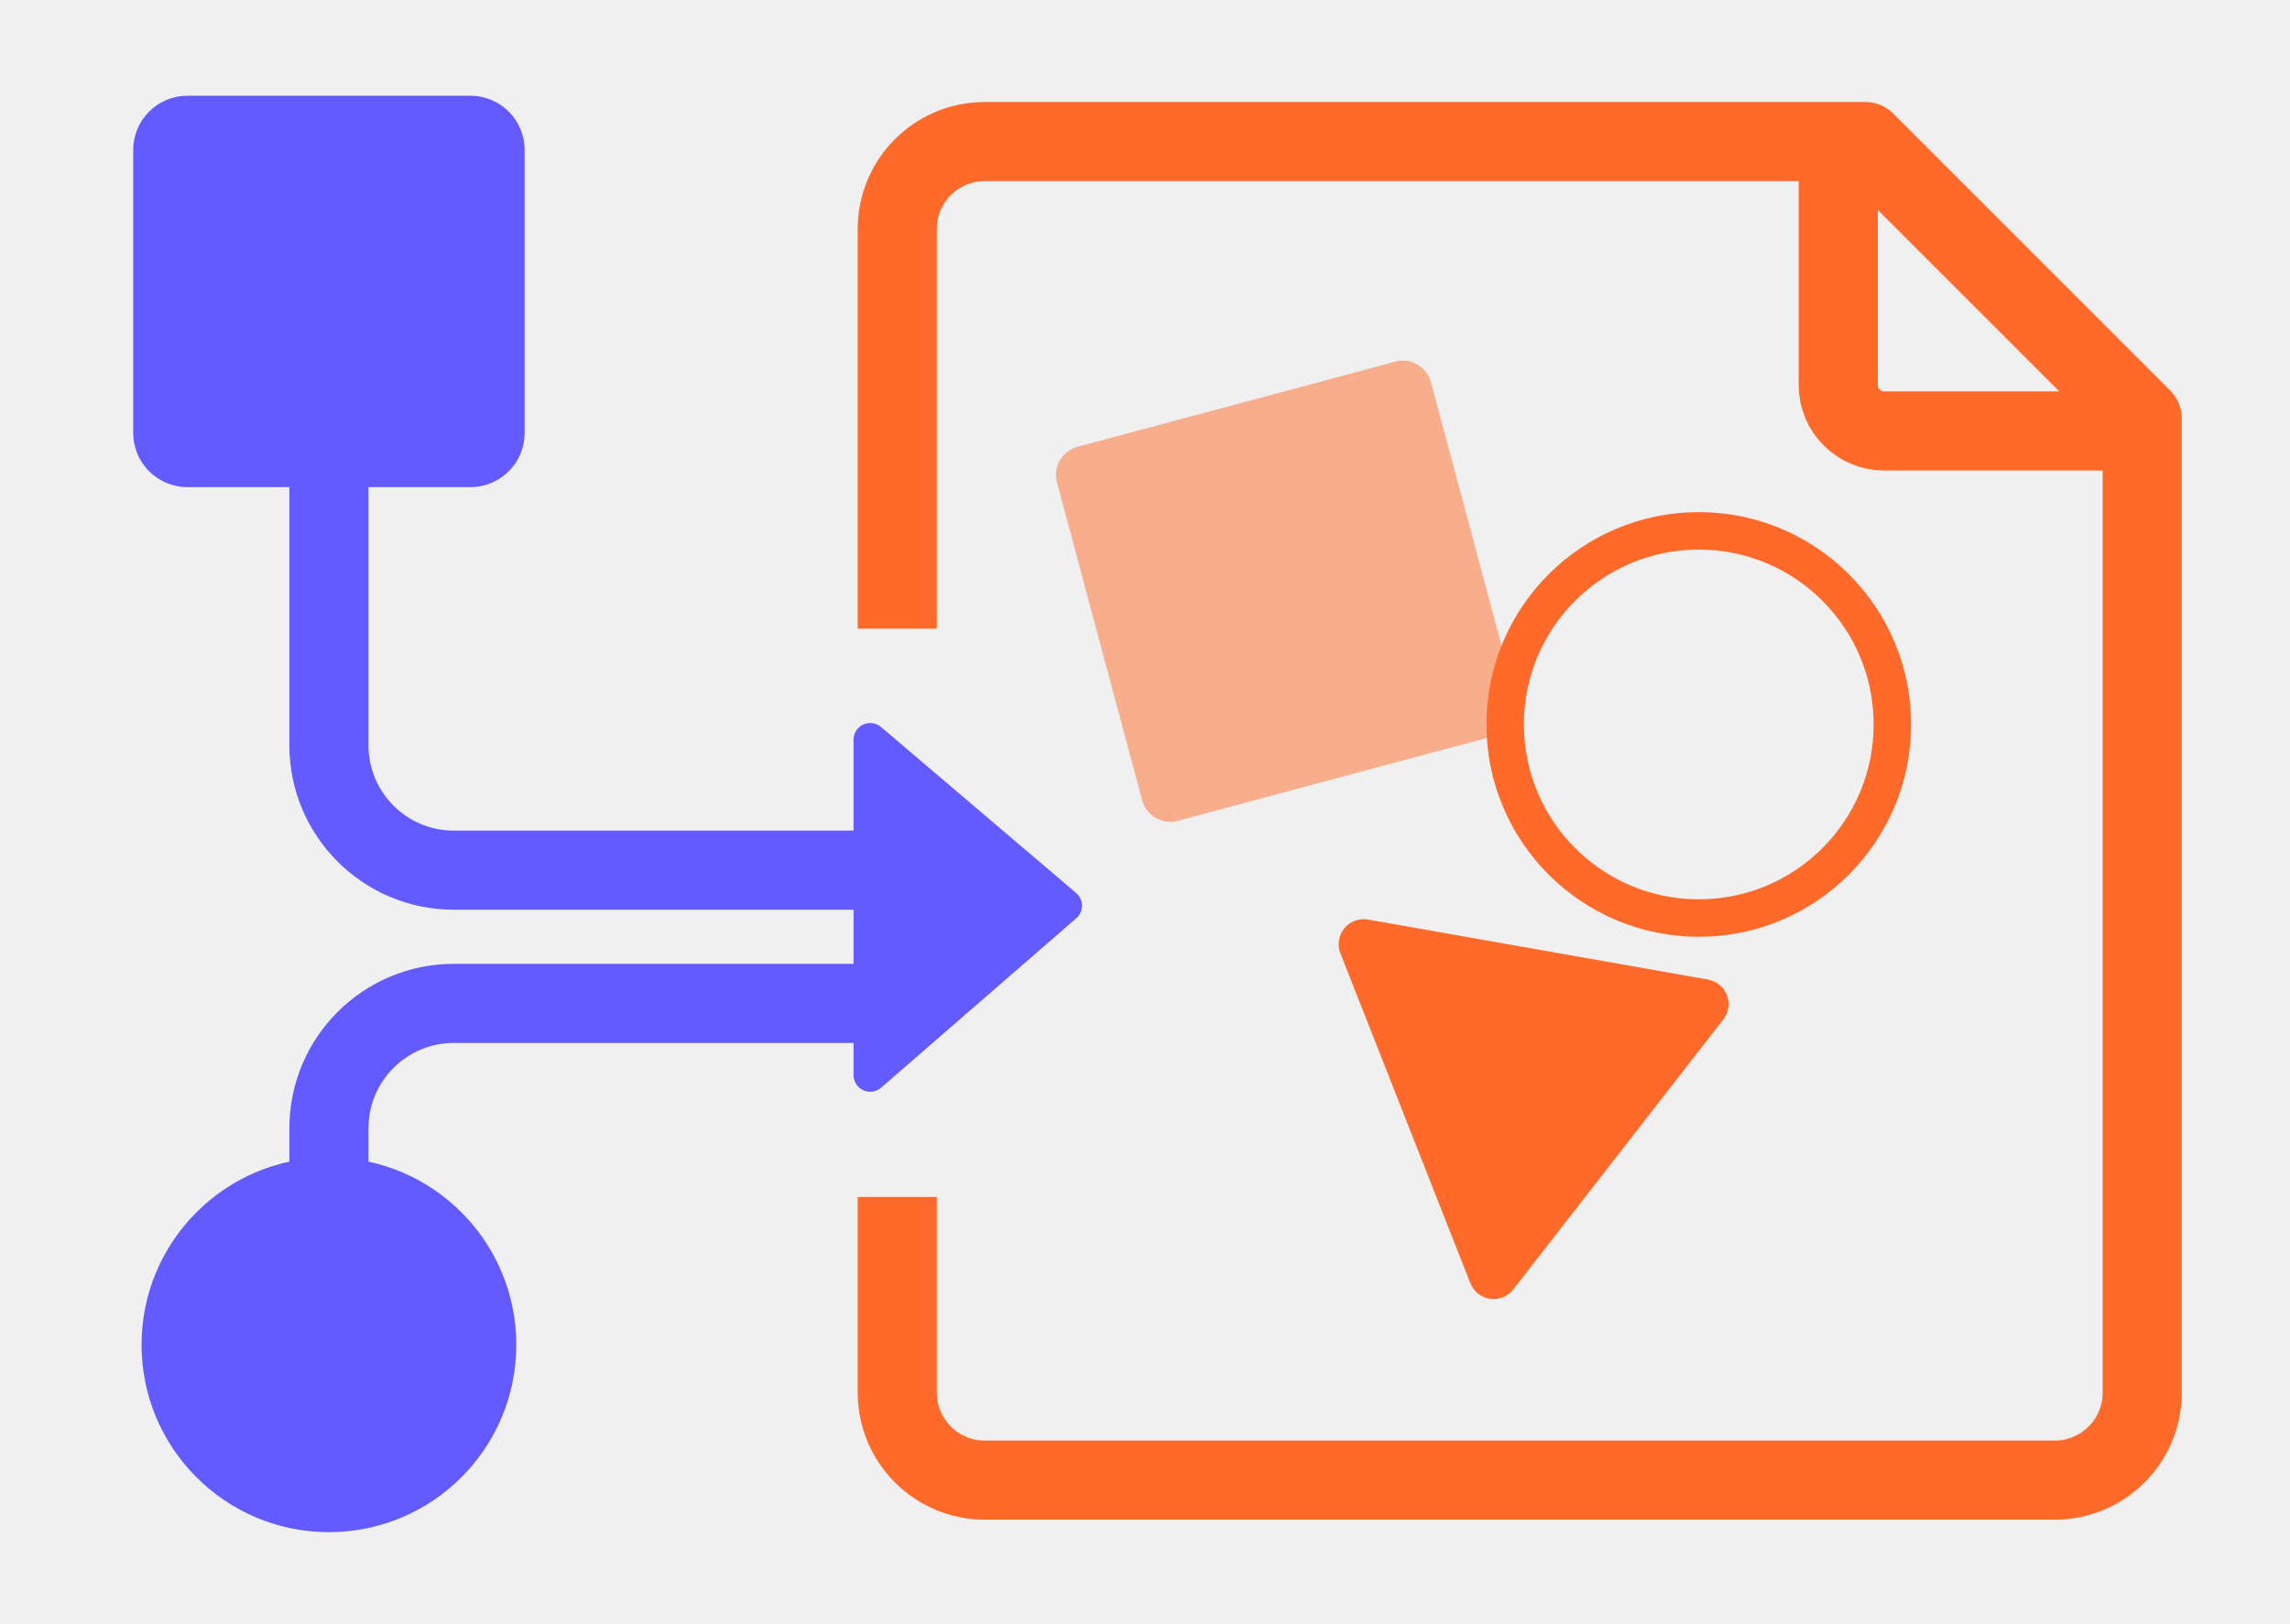
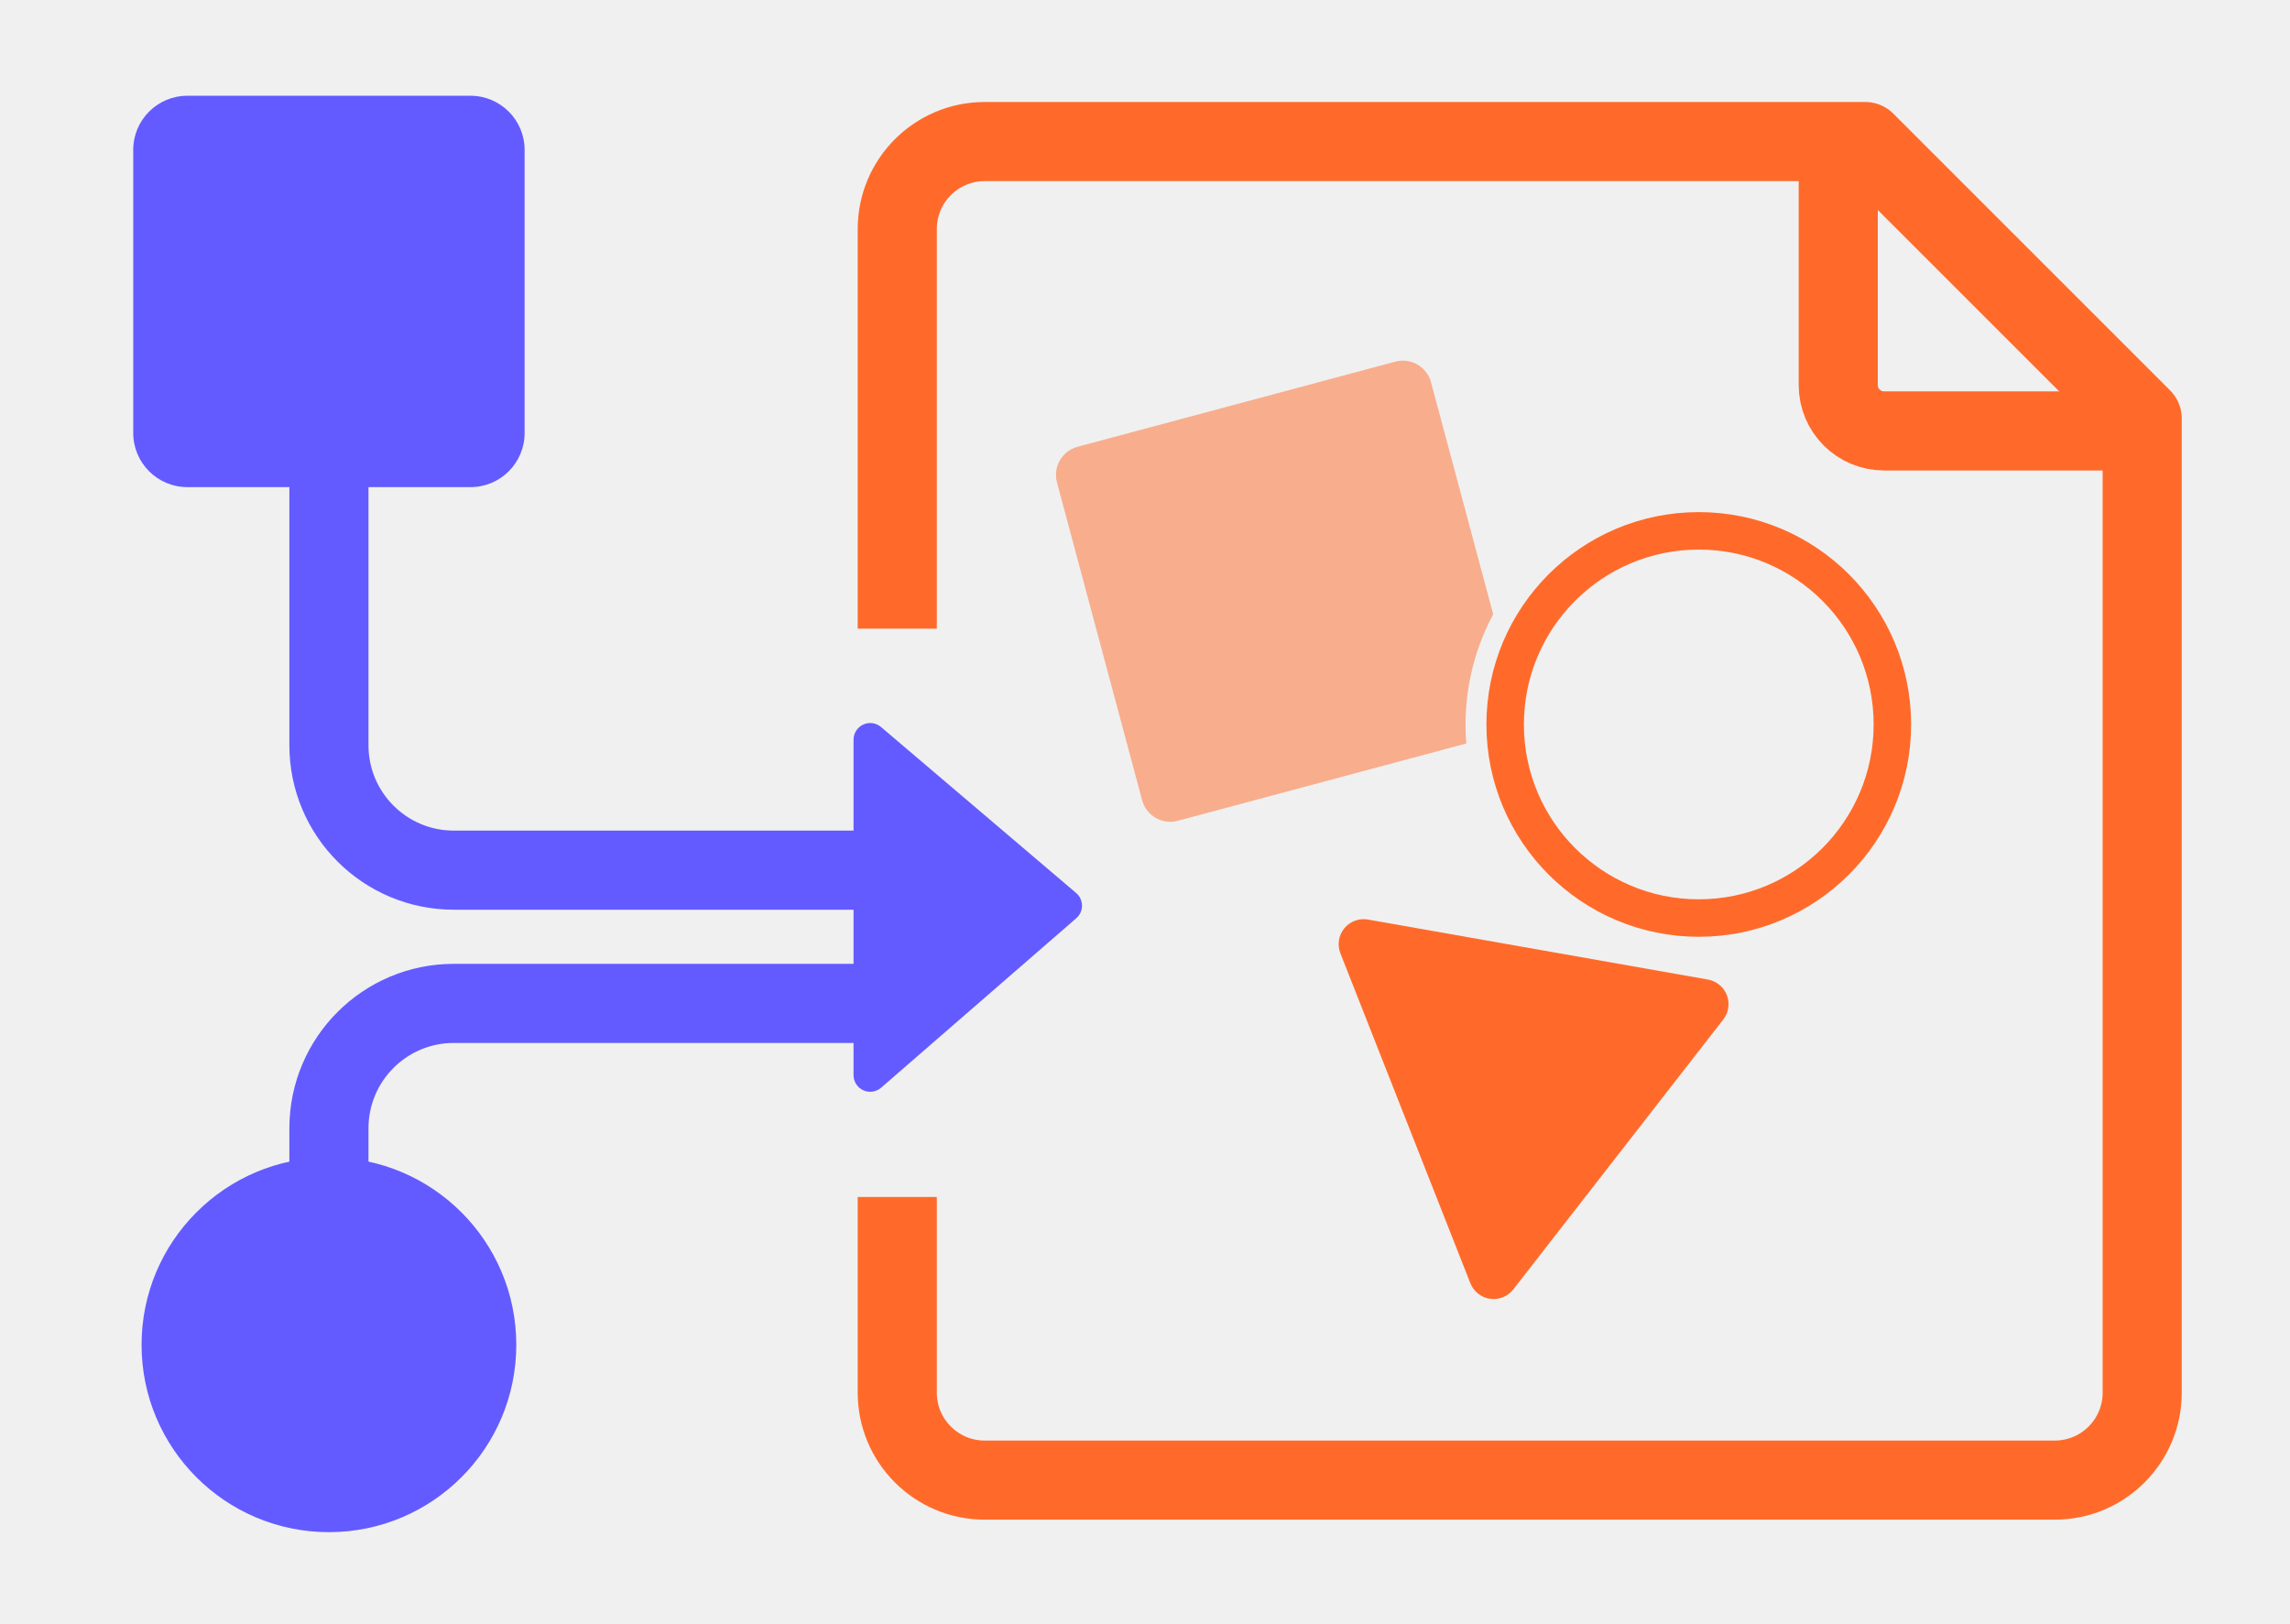
<svg xmlns="http://www.w3.org/2000/svg" viewBox="0 0 550 390" role="img">
-   <defs>
-     <mask id="square-circle-cutout" maskUnits="userSpaceOnUse" x="240" y="70" width="240" height="180" style="mask-type:luminance">
-       <rect x="240" y="70" width="240" height="180" fill="#fff" />
-       <circle cx="408" cy="174" r="42" fill="#000" />
-     </mask>
-   </defs>
  <g fill="none" stroke="#635BFF" stroke-width="19" stroke-linecap="butt">
    <path d="M79 105V179A30 30 0 0 0 109 209H215" />
    <path d="M79 292V271A30 30 0 0 1 109 241H215" />
  </g>
  <path d="M205 177.66A4 4 0 0 1 211.59 174.61L258.46 214.48A4 4 0 0 1 258.49 220.55L211.62 261.25A4 4 0 0 1 205 258.23Z" fill="#635BFF" />
  <rect x="32" y="23" width="94" height="94" rx="13" fill="#635BFF" />
  <circle cx="79" cy="323" r="45" fill="#635BFF" />
  <path d="M215.5 151V55A21 21 0 0 1 236.5 34H448l66.5 66.5v234A21 21 0 0 1 493.5 355.5h-257a21 21 0 0 1-21-21v-47" fill="none" stroke="#FF6A2A" stroke-width="19" stroke-linecap="butt" stroke-linejoin="round" />
  <path d="M441.5 34v58.5a11 11 0 0 0 11 11h62" fill="none" stroke="#FF6A2A" stroke-width="19" stroke-linecap="butt" stroke-linejoin="round" />
-   <rect x="262.5" y="95.5" width="93" height="93" rx="7" fill="#FF6A2A" fill-opacity=".5" transform="rotate(-15 309 142)" mask="url(#square-circle-cutout)" />
+   <path d="M269.5 95.5H348.5A7 7 0 0 1 355.5 102.5V160.2A56 56 0 0 0 341.23 188.5H269.5A7 7 0 0 1 262.5 181.5V102.5A7 7 0 0 1 269.5 95.5Z" fill="#FF6A2A" fill-opacity=".5" transform="rotate(-15 309 142)" />
  <circle cx="408" cy="174" r="46.5" fill="none" stroke="#FF6A2A" stroke-width="9" />
  <path d="M321.93 228.97A6 6 0 0 1 328.55 220.86L410.19 235.27A6 6 0 0 1 413.89 244.86L363.46 309.69A6 6 0 0 1 353.14 308.21Z" fill="#FF6A2A" />
</svg>
